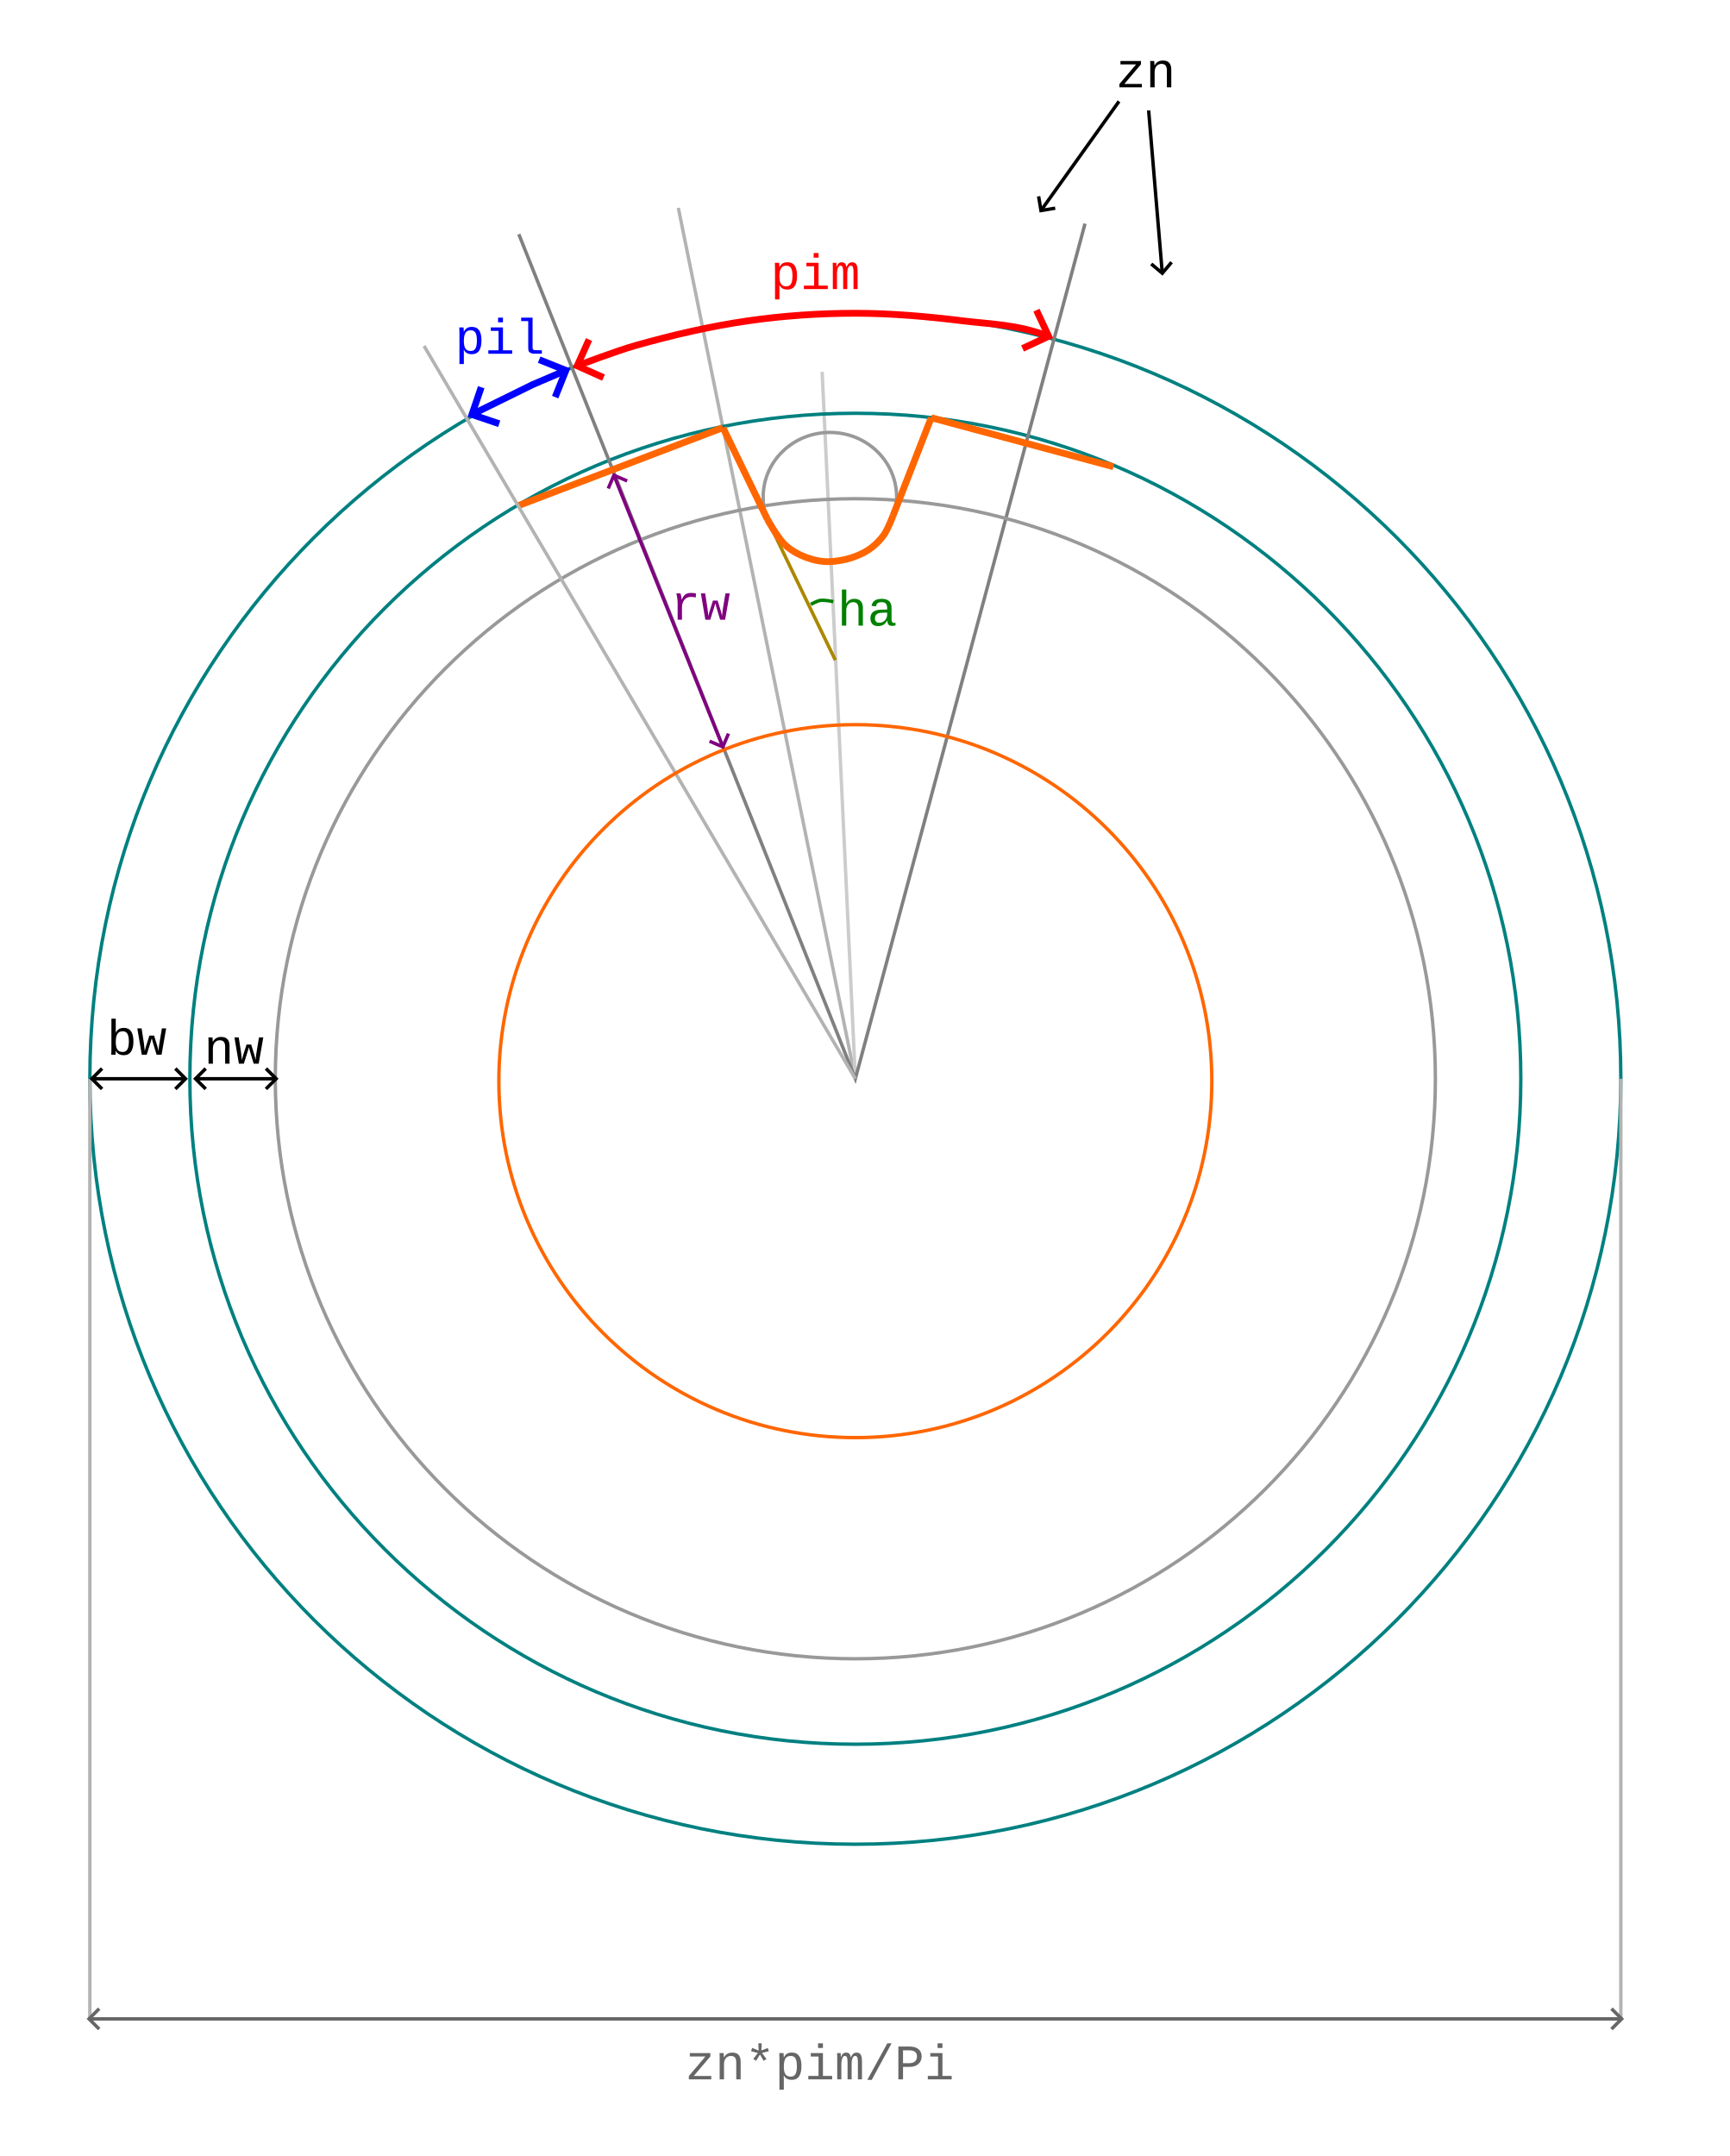
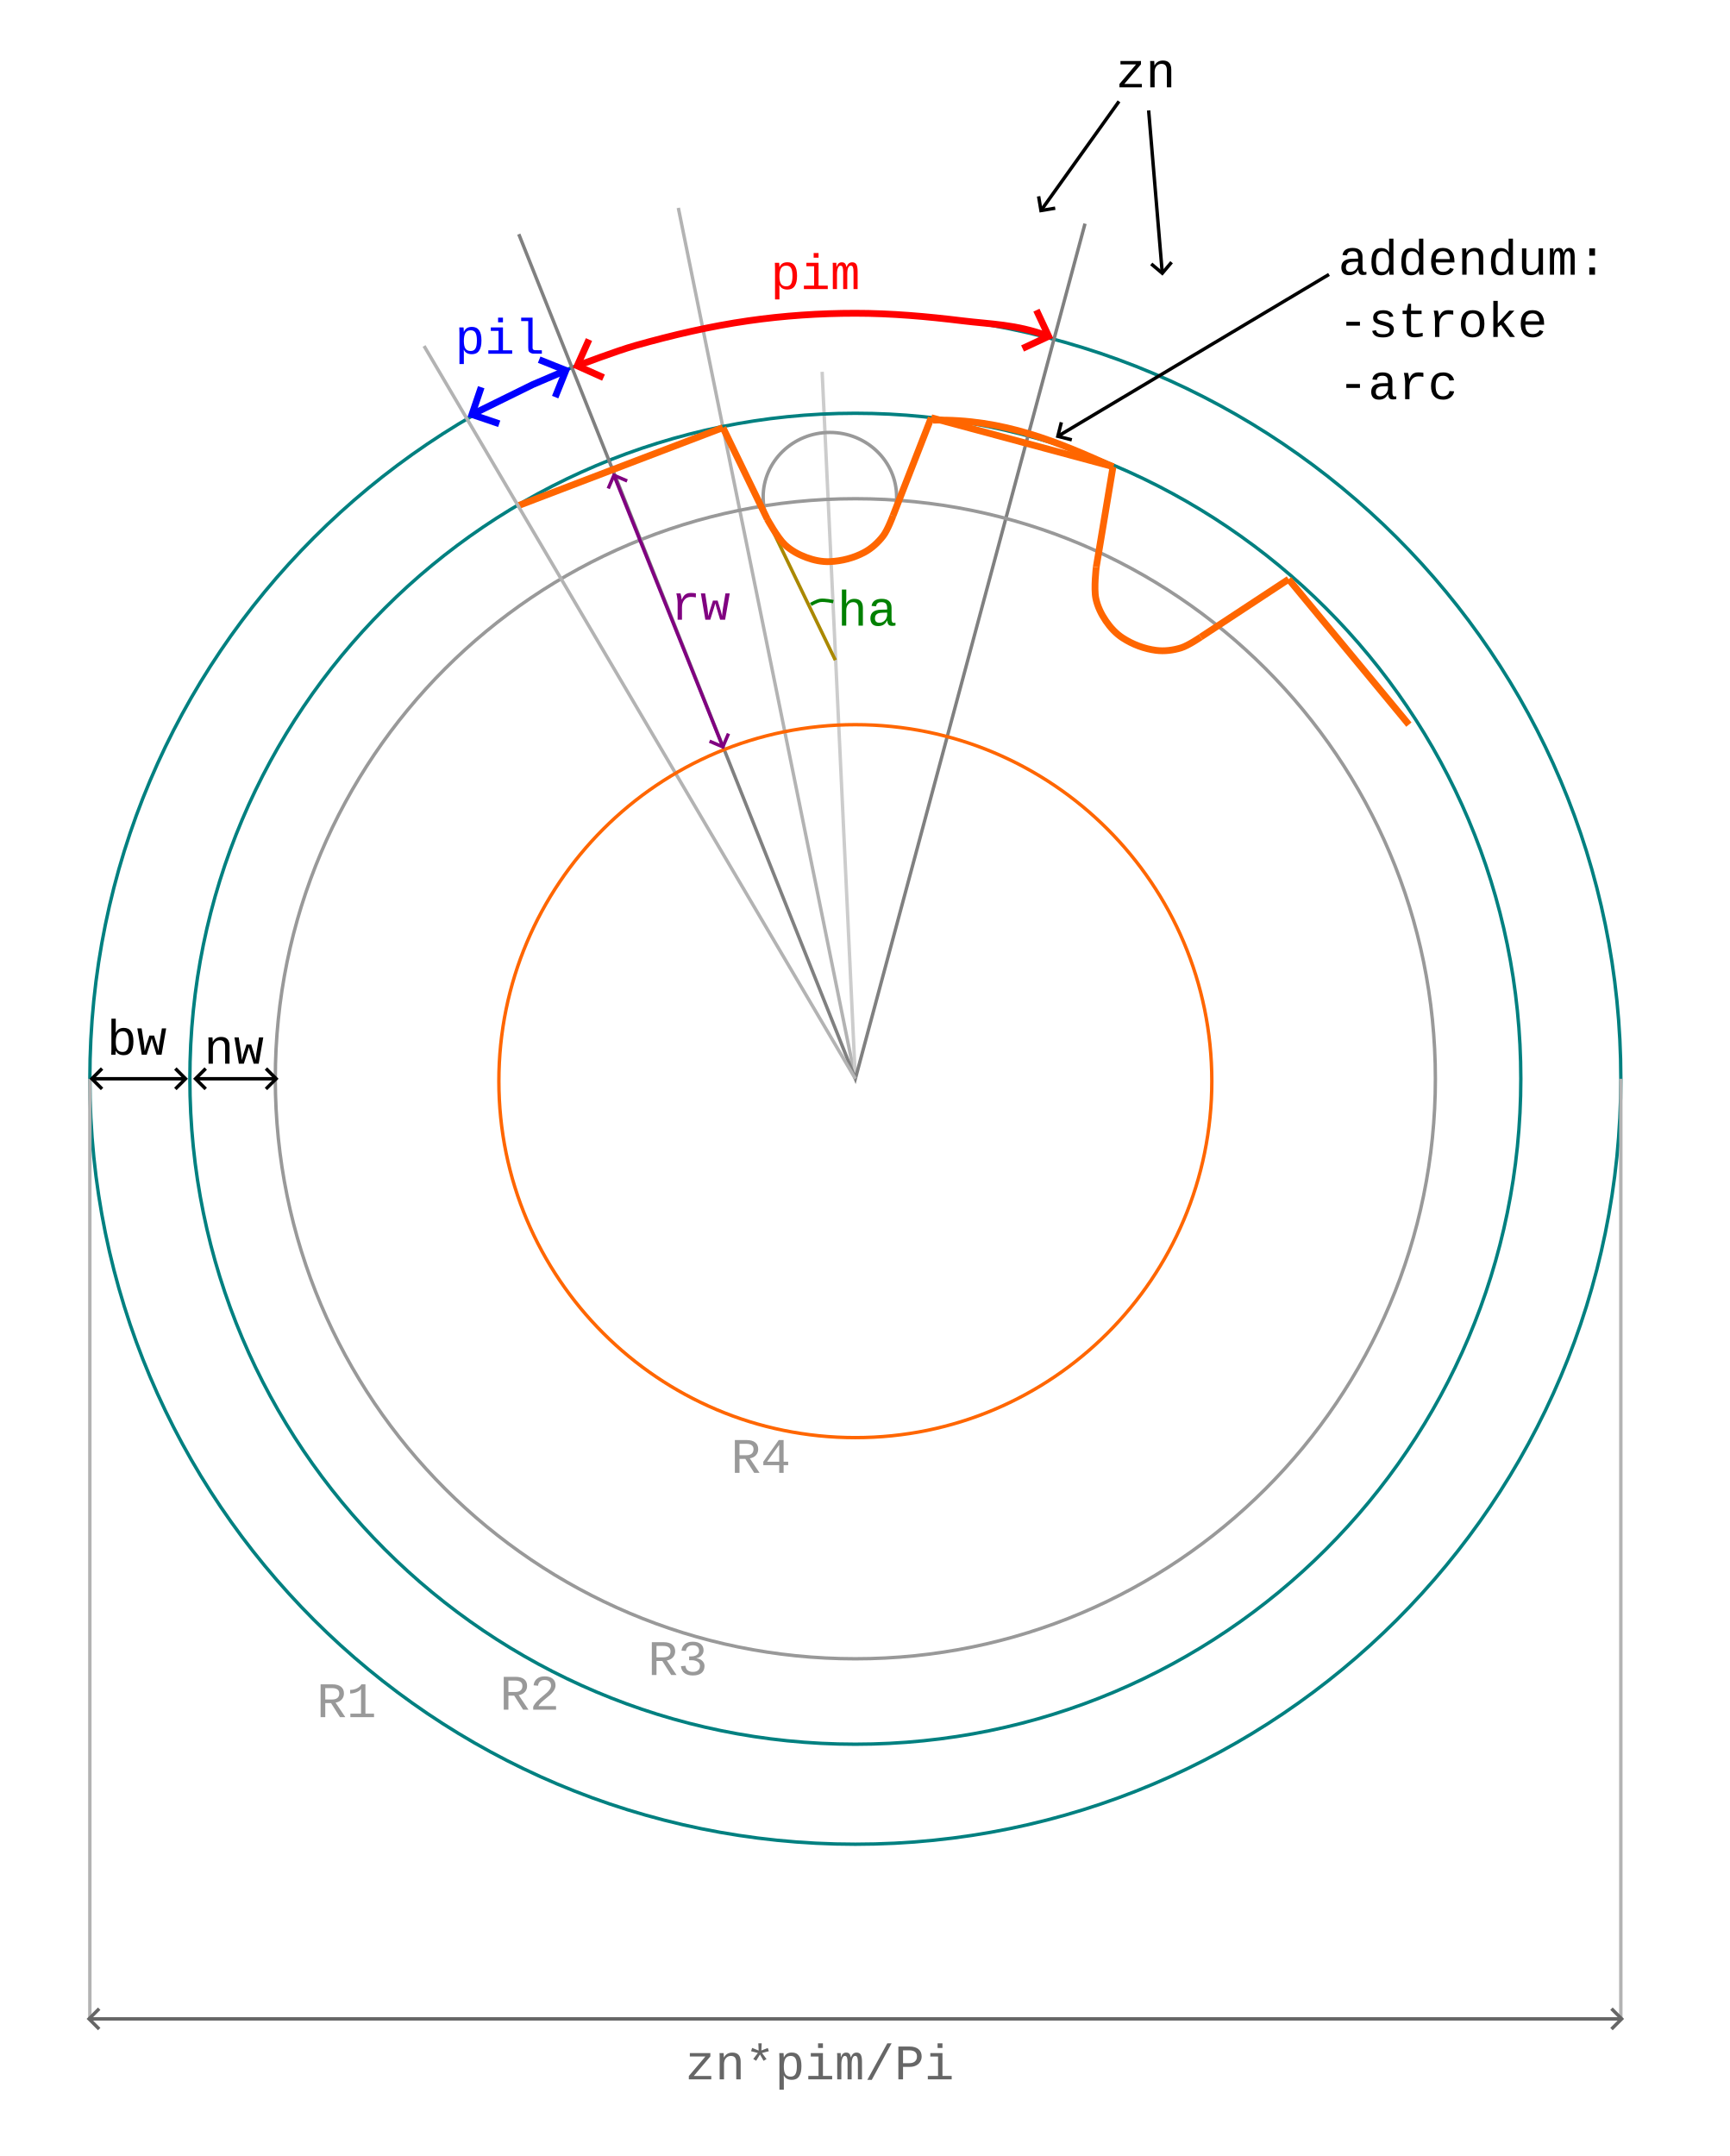
<svg xmlns="http://www.w3.org/2000/svg" width="509.607" height="635.11" viewBox="0 0 134.834 168.039" version="1.1" id="svg1">
  <defs id="defs1">
+     <rect x="104.481" y="639.313" width="51.623" height="30.696" id="rect26" />
+     <rect x="145.643" y="643.896" width="49.305" height="31.562" id="rect25" />
+     <rect x="117.859" y="618.74" width="60.16" height="47.686" id="rect24" />
+     <rect x="441.482" y="170.03" width="93.116" height="64.827" id="rect2" />
    <rect x="187.631" y="316.473" width="52.552" height="32.574" id="rect22" />
    <rect x="35.872" y="224.864" width="43.548" height="39.408" id="rect21" />
    <rect x="176.559" y="413.805" width="53.996" height="27.11" id="rect19" />
    <rect x="175.011" y="412.781" width="57" height="44.738" id="rect18" />
    <rect x="199.635" y="729.329" width="189.995" height="67.213" id="rect17" />
    <rect x="139.788" y="124.196" width="48.439" height="28.363" id="rect14" />
    <rect x="216.194" y="301.719" width="27.439" height="26.021" id="rect13" />
    <rect x="236.905" y="141.74" width="102.962" height="36.323" id="rect4" />
    <marker style="overflow:visible" id="ArrowWide" refX="0" refY="0" orient="auto-start-reverse" markerWidth="1" markerHeight="1" viewBox="0 0 1 1" preserveAspectRatio="xMidYMid">
      <path style="fill:none;stroke:context-stroke;stroke-width:1;stroke-linecap:butt" d="M 3,-3 0,0 3,3" transform="rotate(180,0.125,0)" id="path4" />
    </marker>
    <marker style="overflow:visible" id="ArrowWide-2" refX="0" refY="0" orient="auto-start-reverse" markerWidth="1" markerHeight="1" viewBox="0 0 1 1" preserveAspectRatio="xMidYMid">
      <path style="fill:none;stroke:context-stroke;stroke-width:1;stroke-linecap:butt" d="M 3,-3 0,0 3,3" transform="rotate(180,0.125,0)" id="path4-7" />
    </marker>
+     <rect x="117.859" y="618.74" width="60.16" height="47.686" id="rect24-2" />
  </defs>
  <g id="layer1" transform="translate(-12.50896,-27.02925)">
    <rect style="fill:#ffffff;stroke:#ffffff;stroke-width:0.265" id="rect23" width="134.569" height="167.775" x="12.641" y="27.162" />
    <path style="fill:#666666;stroke:#b3b3b3;stroke-width:0.265" d="M 79.174,111.107 65.377,43.232" id="path19" />
    <path style="fill:none;stroke:#cccccc;stroke-width:0.265" d="M 79.174,111.107 76.586,56.009" id="path11" />
    <path style="fill:none;stroke:#aa8800;stroke-width:0.265" d="m 68.854,60.357 8.76,18.125" id="path12" />
    <circle style="fill:none;stroke:#008080;stroke-width:0.265" id="path2" cx="79.174" cy="111.107" r="59.662" />
    <circle style="fill:none;stroke:#008080;stroke-width:0.265" id="path2-5" cx="79.174" cy="111.107" r="51.867" />
    <path style="fill:none;stroke:#808080;stroke-width:0.265" d="M 52.943,45.279 79.174,111.107 97.075,44.46" id="path3" />
    <path style="fill:none;stroke:#ff0000;stroke-width:0.529;marker-start:url(#ArrowWide);marker-end:url(#ArrowWide)" d="m 57.621,55.495 c 0,0 2.922,-1.114 4.425,-1.539 2.887,-0.815 5.821,-1.499 8.79,-1.926 2.758,-0.397 5.552,-0.586 8.338,-0.585 2.792,2.27e-4 5.585,0.248 8.357,0.588 2.212,0.272 4.104,0.26 6.584,1.159" id="path1" />
    <text xml:space="preserve" transform="matrix(0.2645833,0,0,0.2645833,-0.2458457,8.605911)" id="text4" style="font-size:14.667px;line-height:normal;font-family:'Liberation Mono';-inkscape-font-specification:'Liberation Mono';text-align:center;text-decoration-color:#000000;white-space:pre;shape-inside:url(#rect4);display:inline;fill:#ff0000;stroke-width:1;-inkscape-stroke:none;stop-color:#000000">
-       <tspan x="275.184" y="154.79" id="tspan1">pim</tspan>
+       <tspan x="275.184" y="154.79" id="tspan2">pim</tspan>
    </text>
    <circle style="fill:none;stroke:#999999;stroke-width:0.265" id="path2-5-5" cx="79.174" cy="111.107" r="45.208" />
    <ellipse style="fill:none;stroke:#999999;stroke-width:0.265" id="path5" cx="77.19" cy="65.767" rx="5.201" ry="5.034" />
    <path style="fill:none;stroke:#ff6600;stroke-width:0.529" d="M 72.31,67.485 68.854,60.357" id="path6" />
    <path style="fill:none;stroke:#ff6600;stroke-width:0.529" d="m 82.108,67.228 2.981,-7.642" id="path7" />
    <path style="fill:none;stroke:#ff6600;stroke-width:0.529" d="M 85.088,59.586 99.289,63.406" id="path8" />
    <path style="fill:none;stroke:#ff6600;stroke-width:0.529" d="M 68.854,60.357 52.895,66.443" id="path9" />
    <path style="fill:none;stroke:#ff6600;stroke-width:0.529" d="m 72.31,67.485 c 0,0 0.789,1.454 1.383,2.009 0.469,0.438 1.054,0.758 1.655,0.981 0.585,0.217 1.219,0.353 1.842,0.326 0.922,-0.04 1.859,-0.282 2.673,-0.716 0.578,-0.308 1.084,-0.771 1.482,-1.291 0.353,-0.461 0.762,-1.566 0.762,-1.566" id="path10" />
    <path style="fill:none;stroke:#008000;stroke-width:0.265" d="m 75.705,74.135 c 0,0 0.467,-0.269 0.737,-0.31 0.336,-0.051 1.017,0.093 1.017,0.093" id="path13" />
    <text xml:space="preserve" transform="matrix(0.2645833,0,0,0.2645833,19.27139,-7.493221)" id="text13" style="font-size:14.667px;line-height:normal;font-family:'Liberation Mono';-inkscape-font-specification:'Liberation Mono';text-align:center;text-decoration-color:#000000;white-space:pre;shape-inside:url(#rect13);display:inline;fill:#008000;stroke-width:1;-inkscape-stroke:none;stop-color:#000000">
-       <tspan x="221.112" y="314.769" id="tspan2">ha</tspan>
+       <tspan x="221.112" y="314.769" id="tspan3">ha</tspan>
    </text>
    <text xml:space="preserve" transform="matrix(0.2645833,0,0,0.2645833,58.41679,-2.479076)" id="text14" style="font-size:14.667px;line-height:normal;font-family:'Liberation Mono';-inkscape-font-specification:'Liberation Mono';text-align:center;text-decoration-color:#000000;white-space:pre;shape-inside:url(#rect14);display:inline;fill:#000000;stroke-width:1;-inkscape-stroke:none;stop-color:#000000">
-       <tspan x="155.205" y="137.245" id="tspan3">zn</tspan>
+       <tspan x="155.205" y="137.245" id="tspan4">zn</tspan>
    </text>
    <path style="fill:none;stroke:#000000;stroke-width:0.265;marker-end:url(#ArrowWide)" d="m 102.033,35.637 1.058,12.622" id="path14" />
    <path style="fill:none;stroke:#000000;stroke-width:0.265;marker-end:url(#ArrowWide)" d="m 99.724,34.929 -6.043,8.456" id="path15" />
    <path style="fill:none;stroke:#b3b3b3;stroke-width:0.265" d="m 19.512,111.107 v 73.275" id="path16" />
    <path style="fill:none;stroke:#b3b3b3;stroke-width:0.265" d="m 138.836,111.107 v 73.275" id="path16-2" />
    <path style="fill:none;stroke:#666666;stroke-width:0.265;marker-start:url(#ArrowWide);marker-end:url(#ArrowWide)" d="M 19.512,184.382 H 138.836" id="path17" />
    <text xml:space="preserve" transform="matrix(0.2645833,0,0,0.2645833,-1.555745,-7.324305)" id="text17" style="font-size:14.667px;line-height:normal;font-family:'Liberation Mono';-inkscape-font-specification:'Liberation Mono';text-align:center;text-decoration-color:#000000;white-space:pre;shape-inside:url(#rect17);display:inline;fill:#666666;stroke-width:1;-inkscape-stroke:none;stop-color:#000000">
-       <tspan x="255.025" y="742.378" id="tspan4">zn*pim/Pi</tspan>
+       <tspan x="255.025" y="742.378" id="tspan5">zn*pim/Pi</tspan>
    </text>
    <path style="fill:none;stroke:#000000;stroke-width:0.265;marker-start:url(#ArrowWide);marker-end:url(#ArrowWide)" d="m 19.735,111.107 h 7.169" id="path18" />
    <path style="fill:none;stroke:#000000;stroke-width:0.265;marker-start:url(#ArrowWide-2);marker-end:url(#ArrowWide-2)" d="m 27.813,111.107 h 6.153" id="path18-3" />
    <text xml:space="preserve" transform="matrix(0.2645833,0,0,0.2645833,-30.67613,-3.434172)" id="text18" style="font-size:14.667px;line-height:normal;font-family:'Liberation Mono';-inkscape-font-specification:'Liberation Mono';text-align:center;text-decoration-color:#000000;white-space:pre;shape-inside:url(#rect18);display:inline;fill:#000000;stroke-width:1;-inkscape-stroke:none;stop-color:#000000">
-       <tspan x="194.71" y="425.831" id="tspan5">bw</tspan>
+       <tspan x="194.71" y="425.831" id="tspan6">bw</tspan>
    </text>
    <text xml:space="preserve" transform="matrix(0.2645833,0,0,0.2645833,-23.11755,-3.003878)" id="text19" style="font-size:14.667px;line-height:normal;font-family:'Liberation Mono';-inkscape-font-specification:'Liberation Mono';text-align:center;text-decoration-color:#000000;white-space:pre;shape-inside:url(#rect19);display:inline;fill:#000000;stroke-width:1;-inkscape-stroke:none;stop-color:#000000">
-       <tspan x="194.755" y="426.855" id="tspan6">nw</tspan>
+       <tspan x="194.755" y="426.855" id="tspan7">nw</tspan>
    </text>
    <path style="fill:#666666;stroke:#b3b3b3;stroke-width:0.265" d="M 79.174,111.107 45.561,53.996" id="path20" />
    <path style="fill:#666666;stroke:#0000ff;stroke-width:0.529;marker-start:url(#ArrowWide);marker-end:url(#ArrowWide)" d="m 49.411,59.277 2.23,-1.099 2.389,-1.176 2.462,-1.052" id="path21" />
    <text xml:space="preserve" transform="matrix(0.2645833,0,0,0.2645833,36.2084,-8.349262)" id="text21" style="font-size:14.667px;line-height:normal;font-family:'Liberation Mono';-inkscape-font-specification:'Liberation Mono';text-align:center;text-decoration-color:#000000;white-space:pre;shape-inside:url(#rect21);fill:#0000ff;stroke-width:1;-inkscape-stroke:none;stop-color:#000000">
-       <tspan x="44.443" y="237.913" id="tspan7">pil</tspan>
+       <tspan x="44.443" y="237.913" id="tspan8">pil</tspan>
    </text>
    <circle style="fill:none;stroke:#ff6600;stroke-width:0.265" id="path2-5-2" cx="79.174" cy="111.294" r="27.784" />
    <path style="fill:#008000;stroke:#800080;stroke-width:0.265;marker-start:url(#ArrowWide);marker-end:url(#ArrowWide-2)" d="m 60.381,64.133 8.439,21.045" id="path22" />
    <text xml:space="preserve" transform="matrix(0.2645833,0,0,0.2645833,10.49748,-11.85718)" id="text22" style="font-size:14.667px;line-height:normal;font-family:'Liberation Mono';-inkscape-font-specification:'Liberation Mono';text-align:center;text-decoration-color:#000000;white-space:pre;shape-inside:url(#rect22);fill:#800080;stroke-width:1;-inkscape-stroke:none;stop-color:#000000">
-       <tspan x="205.105" y="329.523" id="tspan8">rw</tspan>
+       <tspan x="205.105" y="329.523" id="tspan9">rw</tspan>
+     </text>
+     <path style="fill:none;stroke:#ff6600;stroke-width:0.529" d="m 97.951,71.225 1.304,-7.813" id="path6-5" />
+     <path style="fill:none;stroke:#ff6600;stroke-width:0.529" d="m 106.091,76.683 6.852,-4.509" id="path7-3" />
+     <path style="fill:none;stroke:#ff6600;stroke-width:0.529" d="m 112.943,72.175 9.373,11.331" id="path8-5" />
+     <path style="fill:none;stroke:#ff6600;stroke-width:0.529" d="M 99.254,63.412 C 95.008,61.51 90.736,59.65 85.234,59.777" id="path9-6" />
+     <path style="fill:none;stroke:#ff6600;stroke-width:0.529" d="m 97.951,71.225 c 0,0 -0.197,1.642 -0.034,2.439 0.129,0.628 0.421,1.228 0.782,1.758 0.351,0.515 0.79,0.993 1.314,1.332 0.775,0.501 1.68,0.845 2.595,0.963 0.65,0.084 1.33,-0.002 1.956,-0.195 0.555,-0.172 1.528,-0.837 1.528,-0.837" id="path10-2" />
+     <text xml:space="preserve" transform="scale(0.2645833)" id="text2" style="font-size:14.667px;line-height:normal;font-family:'Liberation Mono';-inkscape-font-specification:'Liberation Mono';text-align:start;text-decoration-color:#000000;white-space:pre;shape-inside:url(#rect2);fill:#000000;stroke-width:1;-inkscape-stroke:none;stop-color:#000000" x="-37.365" y="0">
+       <tspan x="441.482" y="183.079" id="tspan10">addendum:
+ </tspan>
+       <tspan x="441.482" y="201.413" id="tspan12">-stroke
+ </tspan>
+       <tspan x="441.482" y="219.746" id="tspan13">-arc</tspan>
+     </text>
+     <path style="fill:none;stroke:#000000;stroke-width:0.265;marker-start:url(#ArrowWide)" d="M 95.012,61 116.091,48.419" id="path23" />
+     <text xml:space="preserve" transform="matrix(0.2645833,0,0,0.2645833,0.3771162,-6.295746)" id="text23" style="font-size:14.667px;line-height:normal;font-family:'Liberation Mono';-inkscape-font-specification:'Liberation Mono';text-align:center;text-decoration-color:#000000;white-space:pre;shape-inside:url(#rect24);fill:#999999;stroke-width:1;-inkscape-stroke:none;stop-color:#000000">
+       <tspan x="139.138" y="631.79" id="tspan14">R1</tspan>
+     </text>
+     <text xml:space="preserve" transform="matrix(0.2645833,0,0,0.2645833,14.6514,-6.880029)" id="text23-0" style="font-size:14.667px;line-height:normal;font-family:'Liberation Mono';-inkscape-font-specification:'Liberation Mono';text-align:center;text-decoration-color:#000000;white-space:pre;shape-inside:url(#rect24-2);display:inline;fill:#999999;stroke-width:1;-inkscape-stroke:none;stop-color:#000000">
+       <tspan x="139.138" y="631.79" id="tspan15">R2</tspan>
+     </text>
+     <text xml:space="preserve" transform="matrix(0.2645833,0,0,0.2645833,20.27851,-16.23695)" id="text24" style="font-size:14.667px;line-height:normal;font-family:'Liberation Mono';-inkscape-font-specification:'Liberation Mono';text-align:center;text-decoration-color:#000000;white-space:pre;shape-inside:url(#rect25);fill:#999999;stroke-width:1;-inkscape-stroke:none;stop-color:#000000">
+       <tspan x="161.493" y="656.947" id="tspan16">R3</tspan>
+     </text>
+     <text xml:space="preserve" transform="matrix(0.2645833,0,0,0.2645833,37.33255,-30.77819)" id="text25" style="font-size:14.667px;line-height:normal;font-family:'Liberation Mono';-inkscape-font-specification:'Liberation Mono';text-align:center;text-decoration-color:#000000;white-space:pre;shape-inside:url(#rect26);fill:#999999;stroke-width:1;-inkscape-stroke:none;stop-color:#000000">
+       <tspan x="121.492" y="652.363" id="tspan17">R4</tspan>
    </text>
  </g>
</svg>
